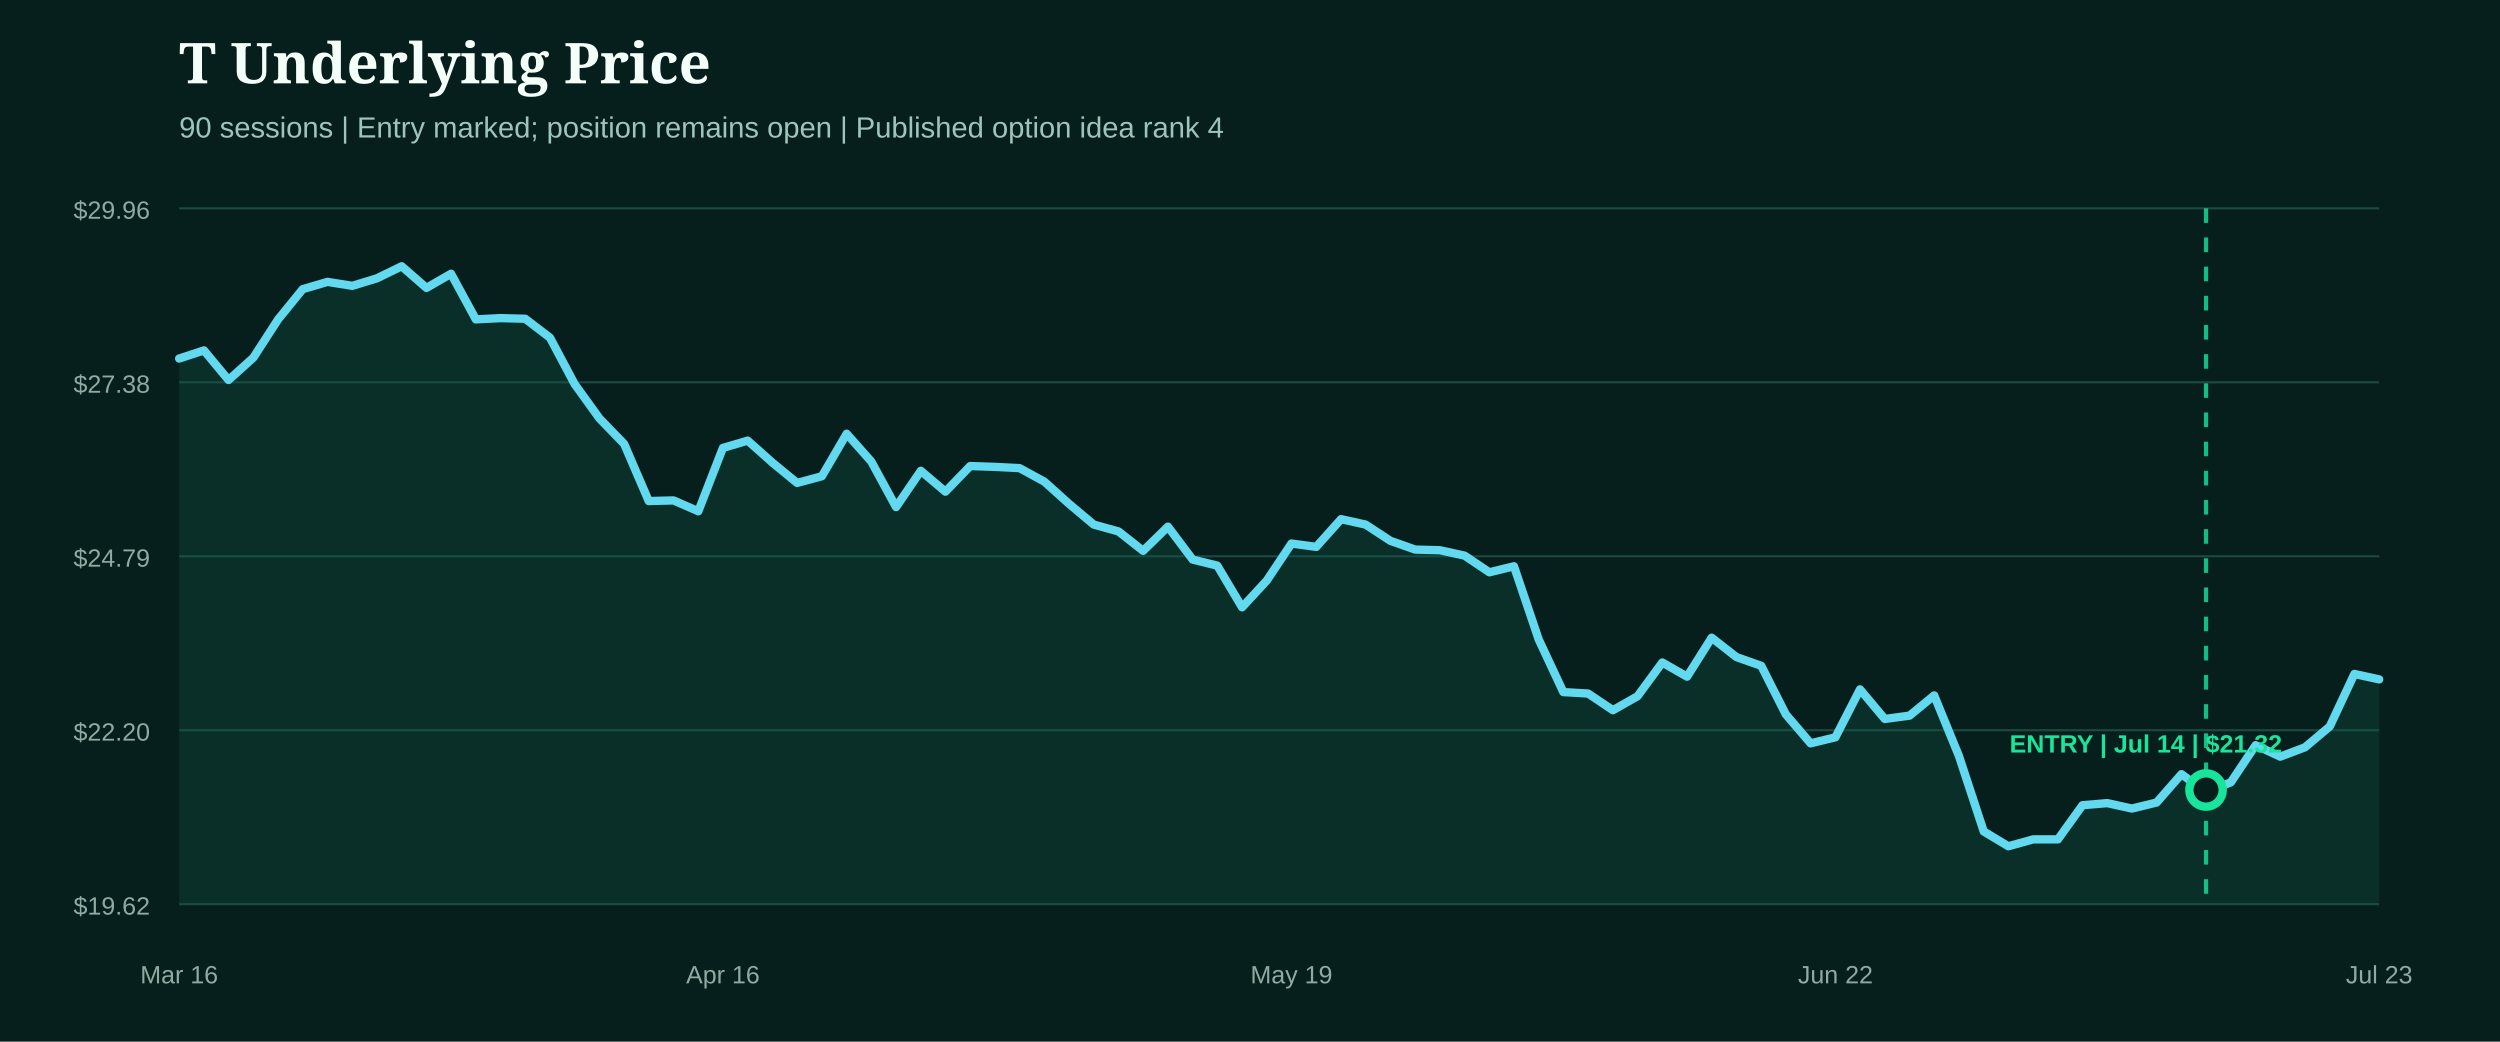
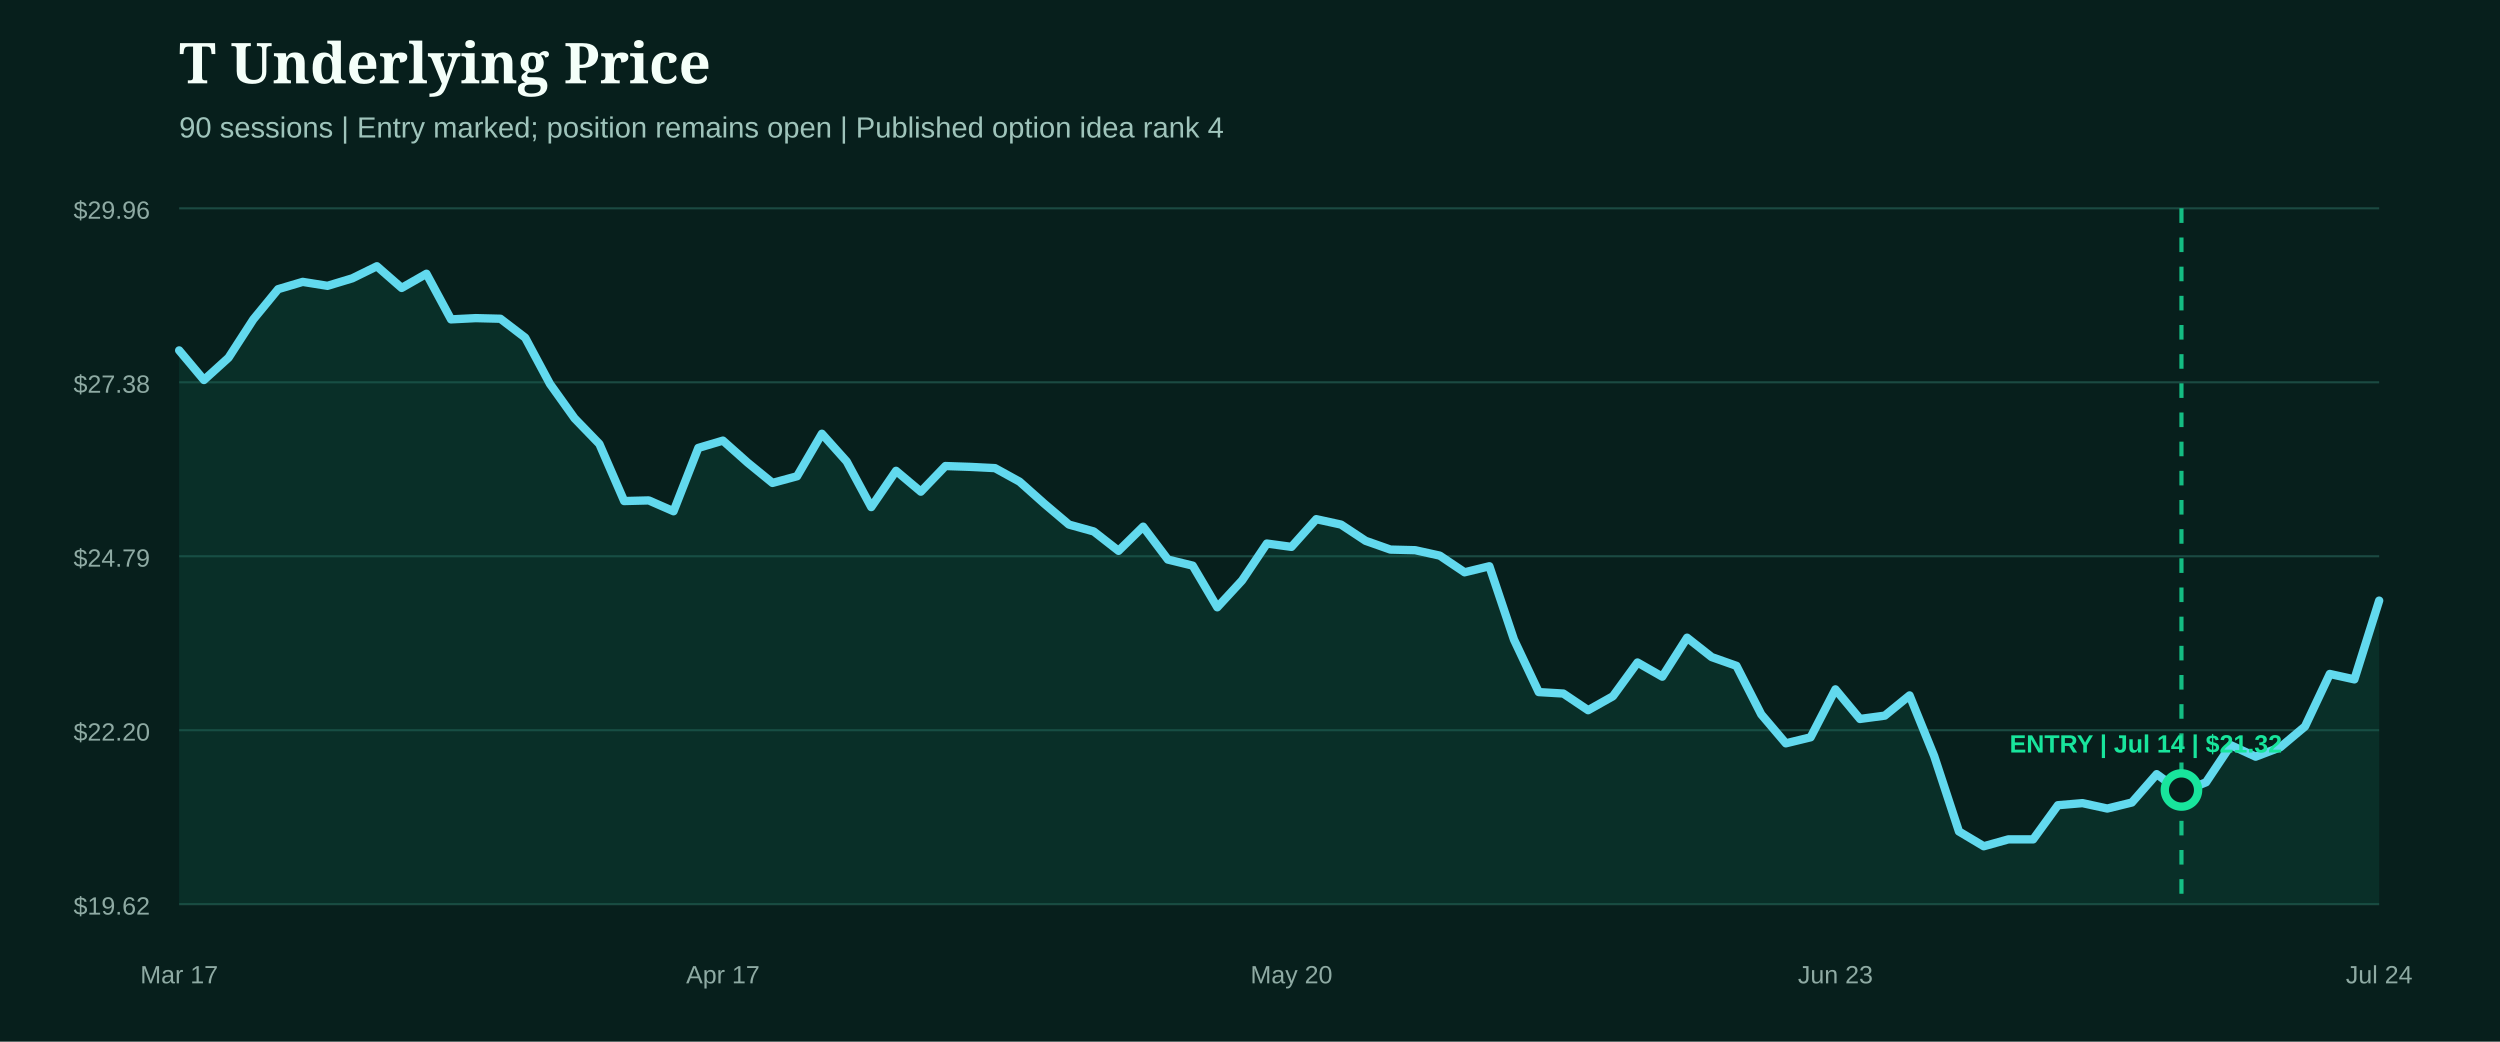
<svg xmlns="http://www.w3.org/2000/svg" width="1200" height="500" viewBox="0 0 1200 500" role="img" aria-label="T underlying price from entry">
  <rect width="1200" height="500" fill="#071f1c" />
  <style>.head{fill:#f4fff9;font:800 27px Georgia,serif}.sub{fill:#9fc4bb;font:14px Arial,sans-serif}.axis{fill:#8eaaa3;font:12px Arial,sans-serif}.marker{font:800 12px Arial,sans-serif}</style>
  <text x="86" y="40" class="head">T Underlying Price</text>
  <text x="86" y="66" class="sub">90 sessions | Entry marked; position remains open | Published option idea rank 4</text>
  <line x1="86" x2="1142" y1="100.0" y2="100.0" stroke="#1b4a42" stroke-width="1" />
  <text x="72" y="105.0" text-anchor="end" class="axis">$29.96</text>
  <line x1="86" x2="1142" y1="183.5" y2="183.5" stroke="#1b4a42" stroke-width="1" />
  <text x="72" y="188.5" text-anchor="end" class="axis">$27.38</text>
  <line x1="86" x2="1142" y1="267.0" y2="267.0" stroke="#1b4a42" stroke-width="1" />
  <text x="72" y="272.0" text-anchor="end" class="axis">$24.79</text>
  <line x1="86" x2="1142" y1="350.5" y2="350.5" stroke="#1b4a42" stroke-width="1" />
  <text x="72" y="355.5" text-anchor="end" class="axis">$22.20</text>
  <line x1="86" x2="1142" y1="434.0" y2="434.0" stroke="#1b4a42" stroke-width="1" />
  <text x="72" y="439.0" text-anchor="end" class="axis">$19.62</text>
-   <path d="M86.0,172.1 L97.9,168.2 L109.7,182.4 L121.6,171.7 L133.5,153.3 L145.3,138.8 L157.2,135.3 L169.1,137.2 L180.9,133.6 L192.8,127.8 L204.7,138.2 L216.5,131.4 L228.4,153.3 L240.2,152.7 L252.1,153.0 L264.0,162.1 L275.8,184.3 L287.7,200.8 L299.6,213.1 L311.4,240.5 L323.3,240.2 L335.2,245.4 L347.0,215.0 L358.9,211.5 L370.8,222.1 L382.6,231.8 L394.5,228.6 L406.4,208.2 L418.2,221.5 L430.1,243.4 L442.0,226.0 L453.8,236.0 L465.7,223.7 L477.6,224.1 L489.4,224.7 L501.3,231.2 L513.1,241.8 L525.0,251.8 L536.9,255.1 L548.7,264.4 L560.6,252.8 L572.5,268.6 L584.3,271.5 L596.2,291.5 L608.1,278.6 L619.9,260.9 L631.8,262.5 L643.7,249.2 L655.5,251.8 L667.4,259.6 L679.3,263.8 L691.1,264.1 L703.0,266.7 L714.9,274.7 L726.7,271.8 L738.6,307.0 L750.4,332.2 L762.3,332.9 L774.2,340.9 L786.0,334.2 L797.9,318.0 L809.8,324.8 L821.6,306.1 L833.5,315.4 L845.4,319.6 L857.2,342.9 L869.1,356.8 L881.0,353.9 L892.8,330.9 L904.7,345.1 L916.6,343.5 L928.4,333.8 L940.3,362.9 L952.2,399.1 L964.0,406.2 L975.9,402.9 L987.8,402.9 L999.6,386.5 L1011.5,385.5 L1023.3,388.1 L1035.2,385.2 L1047.1,371.6 L1058.9,380.3 L1070.8,375.5 L1082.7,357.7 L1094.5,363.2 L1106.4,358.7 L1118.3,348.7 L1130.1,323.5 L1142.0,326.1 L1142.0,434.0 L86.0,434.0 Z" fill="#0f5949" opacity="0.28" />
-   <path d="M86.0,172.1 L97.9,168.2 L109.7,182.4 L121.6,171.7 L133.5,153.3 L145.3,138.8 L157.2,135.3 L169.1,137.2 L180.9,133.6 L192.8,127.8 L204.7,138.2 L216.5,131.4 L228.4,153.3 L240.2,152.7 L252.1,153.0 L264.0,162.1 L275.8,184.3 L287.7,200.8 L299.6,213.1 L311.4,240.5 L323.3,240.2 L335.2,245.4 L347.0,215.0 L358.9,211.5 L370.8,222.1 L382.6,231.8 L394.5,228.6 L406.4,208.2 L418.2,221.5 L430.1,243.4 L442.0,226.0 L453.8,236.0 L465.7,223.7 L477.6,224.1 L489.4,224.7 L501.3,231.2 L513.1,241.8 L525.0,251.8 L536.9,255.1 L548.7,264.4 L560.6,252.8 L572.5,268.6 L584.3,271.5 L596.2,291.5 L608.1,278.6 L619.9,260.9 L631.8,262.5 L643.7,249.2 L655.5,251.8 L667.4,259.6 L679.3,263.8 L691.1,264.1 L703.0,266.7 L714.9,274.7 L726.7,271.8 L738.6,307.0 L750.4,332.2 L762.3,332.9 L774.2,340.9 L786.0,334.2 L797.9,318.0 L809.8,324.8 L821.6,306.1 L833.5,315.4 L845.4,319.6 L857.2,342.9 L869.1,356.8 L881.0,353.9 L892.8,330.9 L904.7,345.1 L916.6,343.5 L928.4,333.8 L940.3,362.9 L952.2,399.1 L964.0,406.2 L975.9,402.9 L987.8,402.9 L999.6,386.5 L1011.5,385.5 L1023.3,388.1 L1035.2,385.2 L1047.1,371.6 L1058.9,380.3 L1070.8,375.5 L1082.7,357.7 L1094.5,363.2 L1106.4,358.7 L1118.3,348.7 L1130.1,323.5 L1142.0,326.1" fill="none" stroke="#62d9ee" stroke-width="4" stroke-linecap="round" stroke-linejoin="round" />
+   <path d="M86.0,168.2 L97.9,182.4 L109.7,171.7 L121.6,153.3 L133.5,138.8 L145.3,135.3 L157.2,137.2 L169.1,133.6 L180.9,127.8 L192.8,138.2 L204.7,131.4 L216.5,153.3 L228.4,152.7 L240.2,153.0 L252.1,162.1 L264.0,184.3 L275.8,200.8 L287.7,213.1 L299.6,240.5 L311.4,240.2 L323.3,245.4 L335.2,215.0 L347.0,211.5 L358.9,222.1 L370.8,231.8 L382.6,228.6 L394.5,208.2 L406.4,221.5 L418.2,243.4 L430.1,226.0 L442.0,236.0 L453.8,223.7 L465.7,224.1 L477.6,224.7 L489.4,231.2 L501.3,241.8 L513.1,251.8 L525.0,255.1 L536.9,264.4 L548.7,252.8 L560.6,268.6 L572.5,271.5 L584.3,291.5 L596.2,278.6 L608.1,260.9 L619.9,262.5 L631.8,249.2 L643.7,251.8 L655.5,259.6 L667.4,263.8 L679.3,264.1 L691.1,266.7 L703.0,274.7 L714.9,271.8 L726.7,307.0 L738.6,332.2 L750.4,332.9 L762.3,340.9 L774.2,334.2 L786.0,318.0 L797.9,324.8 L809.8,306.1 L821.6,315.4 L833.5,319.6 L845.4,342.9 L857.2,356.8 L869.1,353.9 L881.0,330.9 L892.8,345.1 L904.7,343.5 L916.6,333.8 L928.4,362.9 L940.3,399.1 L952.2,406.2 L964.0,402.9 L975.9,402.9 L987.8,386.5 L999.6,385.5 L1011.5,388.1 L1023.3,385.2 L1035.2,371.6 L1047.1,380.3 L1058.9,375.5 L1070.8,357.7 L1082.7,363.2 L1094.5,358.7 L1106.4,348.7 L1118.3,323.5 L1130.1,326.1 L1142.0,288.3 L1142.0,434.0 L86.0,434.0 Z" fill="#0f5949" opacity="0.28" />
+   <path d="M86.0,168.2 L97.9,182.4 L109.7,171.7 L121.6,153.3 L133.5,138.8 L145.3,135.3 L157.2,137.2 L169.1,133.6 L180.9,127.8 L192.8,138.2 L204.7,131.4 L216.5,153.3 L228.4,152.7 L240.2,153.0 L252.1,162.1 L264.0,184.3 L275.8,200.8 L287.7,213.1 L299.6,240.5 L311.4,240.2 L323.3,245.4 L335.2,215.0 L347.0,211.5 L358.9,222.1 L370.8,231.8 L382.6,228.6 L394.5,208.2 L406.4,221.5 L418.2,243.4 L430.1,226.0 L442.0,236.0 L453.8,223.7 L465.7,224.1 L477.6,224.7 L489.4,231.2 L501.3,241.8 L513.1,251.8 L525.0,255.1 L536.9,264.4 L548.7,252.8 L560.6,268.6 L572.5,271.5 L584.3,291.5 L596.2,278.6 L608.1,260.9 L619.9,262.5 L631.8,249.2 L643.7,251.8 L655.5,259.6 L667.4,263.8 L679.3,264.1 L691.1,266.7 L703.0,274.7 L714.9,271.8 L726.7,307.0 L738.6,332.2 L750.4,332.9 L762.3,340.9 L774.2,334.2 L786.0,318.0 L797.9,324.8 L809.8,306.1 L821.6,315.4 L833.5,319.6 L845.4,342.9 L857.2,356.8 L869.1,353.9 L881.0,330.9 L892.8,345.1 L904.7,343.5 L916.6,333.8 L928.4,362.9 L940.3,399.1 L952.2,406.2 L964.0,402.9 L975.9,402.9 L987.8,386.5 L999.6,385.5 L1011.5,388.1 L1023.3,385.2 L1035.2,371.6 L1047.1,380.3 L1058.9,375.5 L1070.8,357.7 L1082.7,363.2 L1094.5,358.7 L1106.4,348.7 L1118.3,323.5 L1130.1,326.1 L1142.0,288.3" fill="none" stroke="#62d9ee" stroke-width="4" stroke-linecap="round" stroke-linejoin="round" />
  <g>
-     <line x1="1058.9" x2="1058.9" y1="100" y2="434" stroke="#18e59c" stroke-width="2" stroke-dasharray="7 7" opacity="0.8" />
-     <circle cx="1058.9" cy="379.2" r="8" fill="#071f1c" stroke="#18e59c" stroke-width="4" />
+     <line x1="1047.1" x2="1047.1" y1="100" y2="434" stroke="#18e59c" stroke-width="2" stroke-dasharray="7 7" opacity="0.8" />
+     <circle cx="1047.1" cy="379.2" r="8" fill="#071f1c" stroke="#18e59c" stroke-width="4" />
    <text x="1030.0" y="361.2" text-anchor="middle" class="marker" fill="#18e59c">ENTRY | Jul 14 | $21.32</text>
  </g>
-   <text x="86.0" y="472" text-anchor="middle" class="axis">Mar 16</text>
-   <text x="347.0" y="472" text-anchor="middle" class="axis">Apr 16</text>
-   <text x="619.9" y="472" text-anchor="middle" class="axis">May 19</text>
-   <text x="881.0" y="472" text-anchor="middle" class="axis">Jun 22</text>
-   <text x="1142.0" y="472" text-anchor="middle" class="axis">Jul 23</text>
+   <text x="86.0" y="472" text-anchor="middle" class="axis">Mar 17</text>
+   <text x="347.0" y="472" text-anchor="middle" class="axis">Apr 17</text>
+   <text x="619.9" y="472" text-anchor="middle" class="axis">May 20</text>
+   <text x="881.0" y="472" text-anchor="middle" class="axis">Jun 23</text>
+   <text x="1142.0" y="472" text-anchor="middle" class="axis">Jul 24</text>
</svg>
